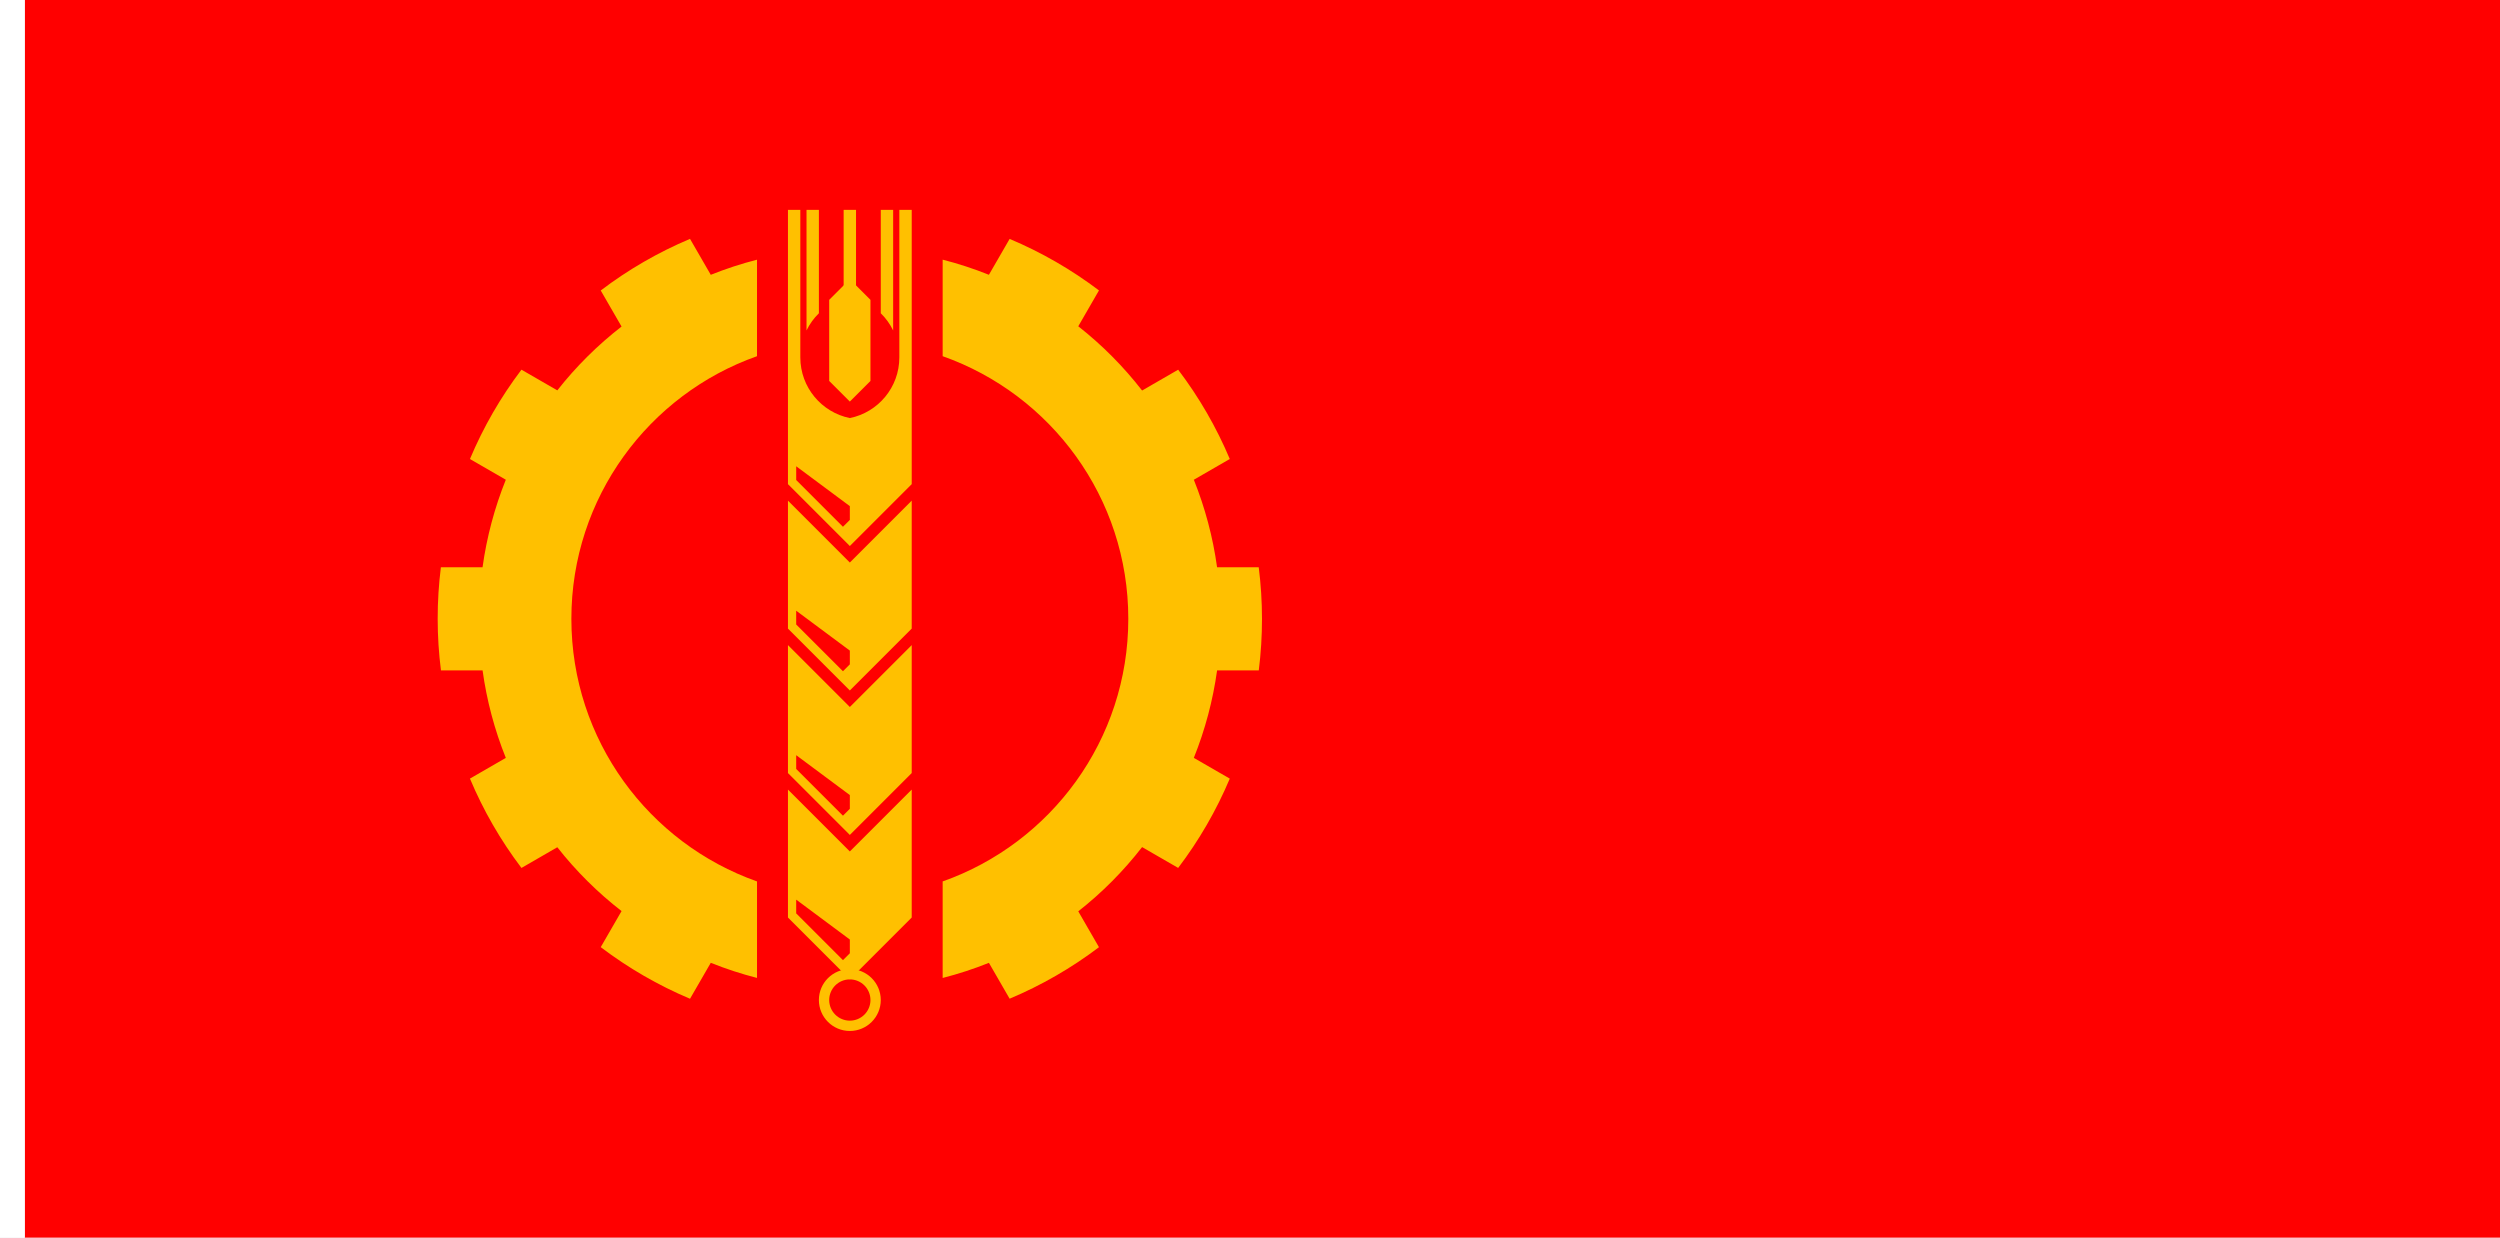
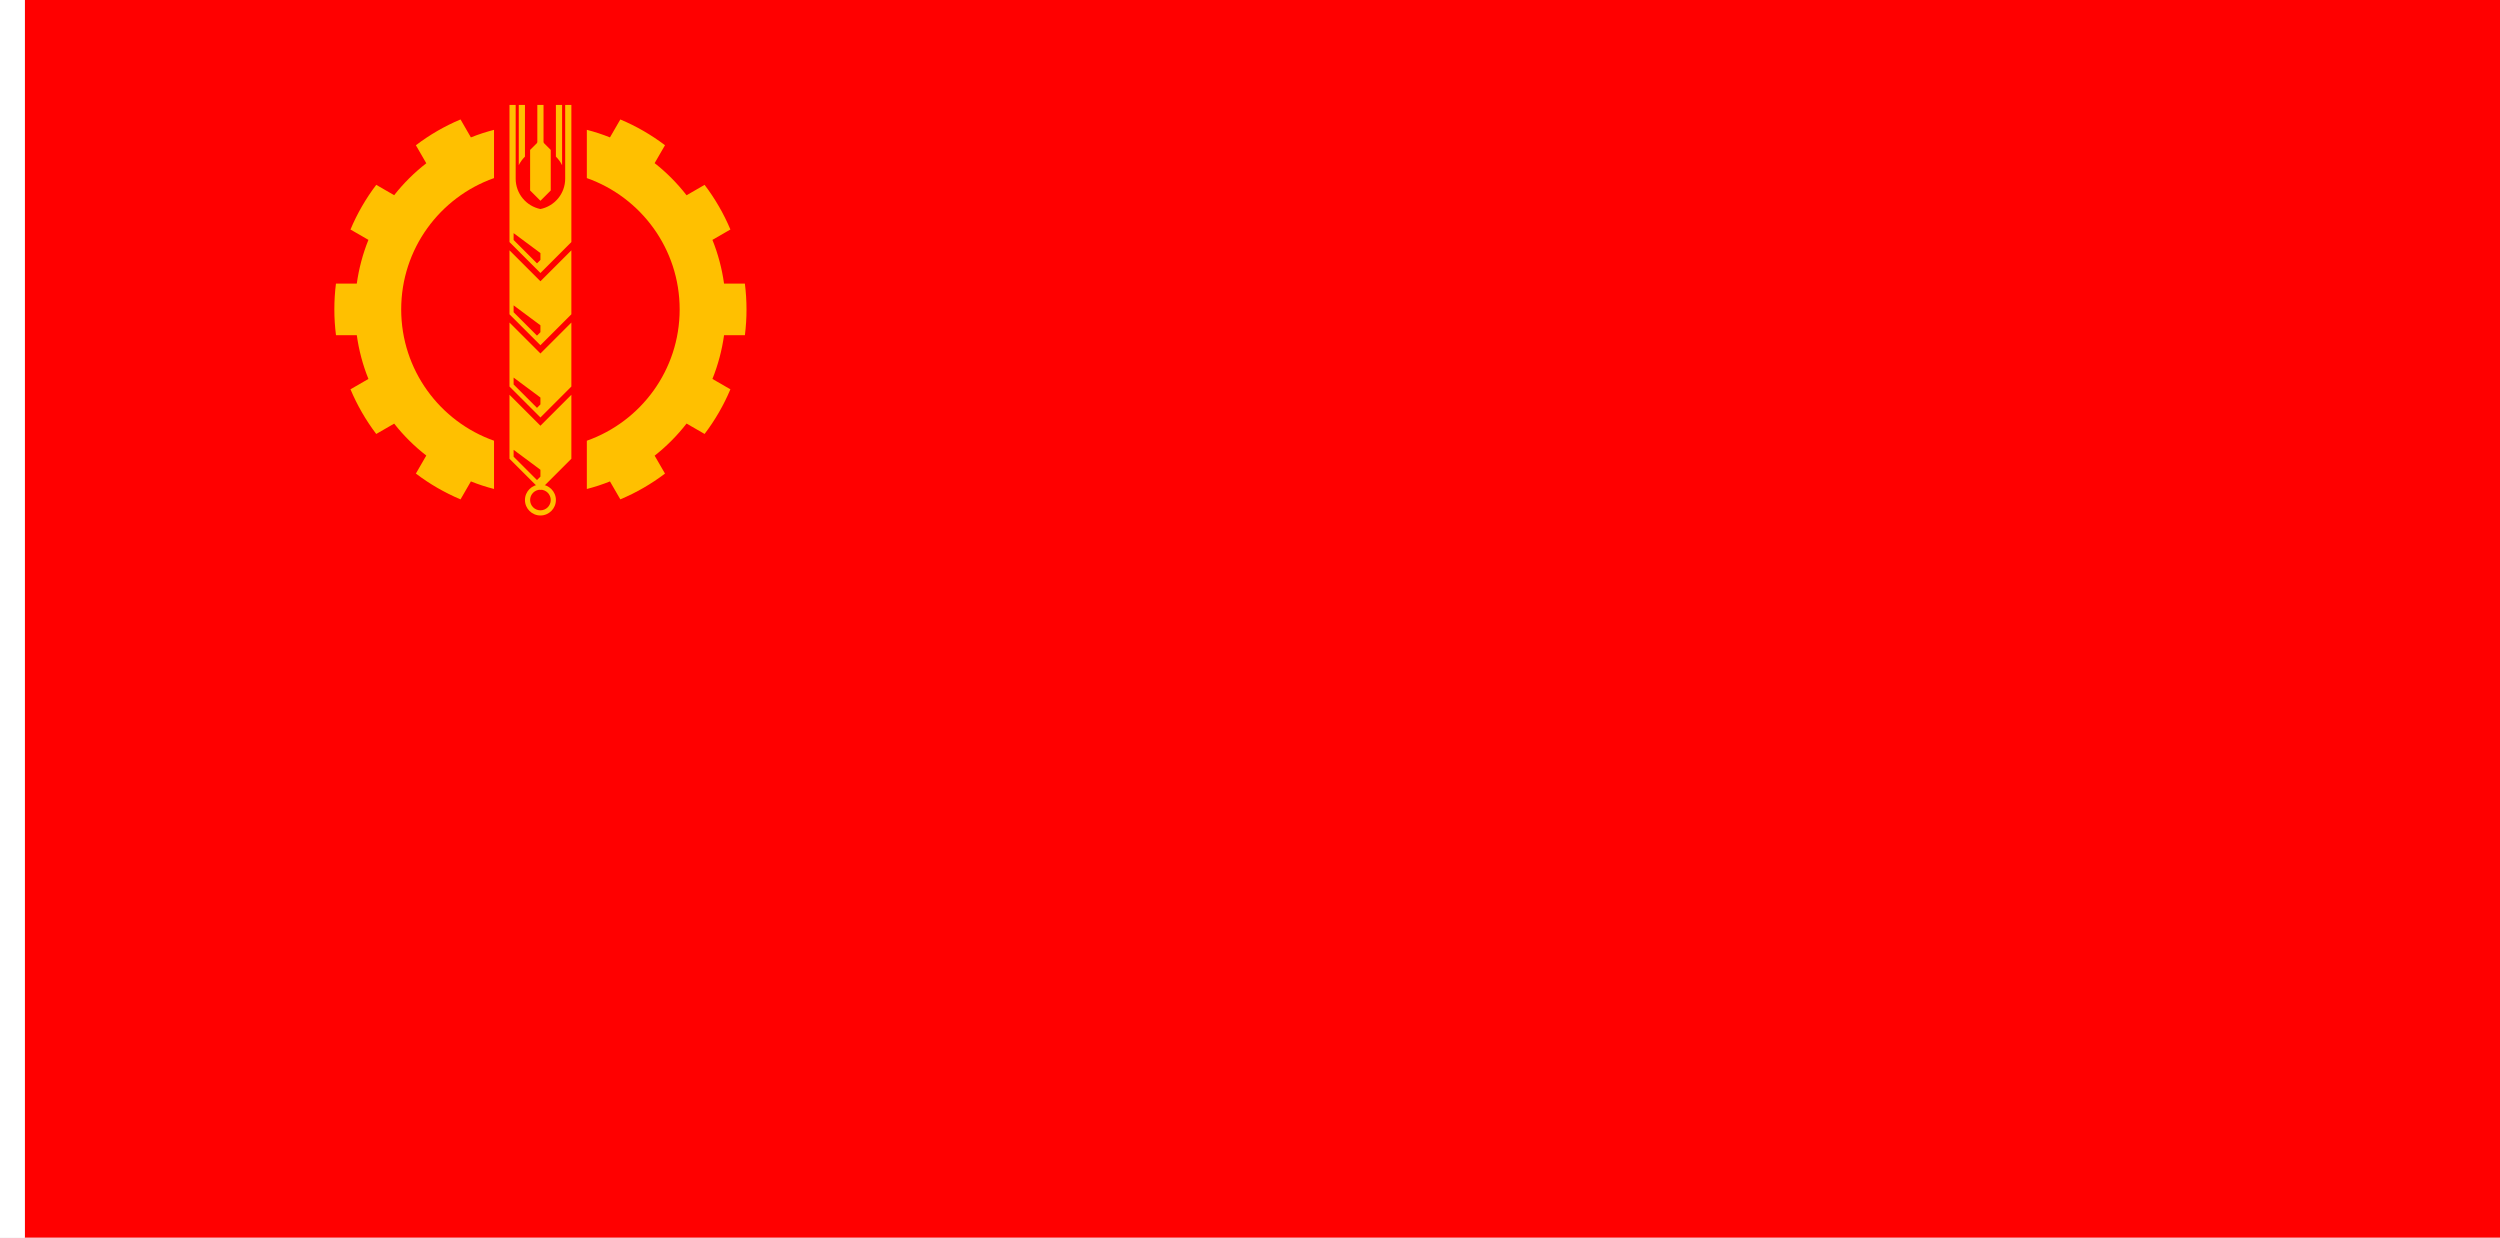
<svg xmlns="http://www.w3.org/2000/svg" width="3636" height="1800" viewBox="0 0 962.025 476.25" version="1.1" id="svg8">
  <defs id="defs2" />
  <g id="layer1" transform="translate(1064.834,-299.2679)">
-     <path id="path882" d="m -1055.31,299.268 v 476.25 h 952.5 v -476.25 z" style="fill:#ff0000;fill-opacity:1;stroke:none;stroke-width:0.265;stroke-linecap:butt;stroke-linejoin:miter;stroke-miterlimit:5.333;stroke-dasharray:none;stroke-opacity:1" />
+     <path id="path1" d="m -1055.31,299.268 v 476.25 h 952.5 v -476.25 z" style="fill:#ff0000;fill-opacity:1;stroke:none;stroke-width:0.265;stroke-linecap:butt;stroke-linejoin:miter;stroke-miterlimit:5.333;stroke-dasharray:none;stroke-opacity:1" />
    <g id="g1068" style="stroke:none;stroke-width:2.381;stroke-miterlimit:4;stroke-dasharray:none;stroke-opacity:1" />
    <path id="path1079" d="m -1064.834,299.268 h 9.525 v 476.25 h -9.525 z" style="fill:#ffffff;fill-opacity:1;stroke:none;stroke-width:0.512px;stroke-linecap:butt;stroke-linejoin:miter;stroke-opacity:1" />
-     <g id="g838" style="fill:#ffc000;fill-opacity:1" transform="translate(79.37501)">
+     <g id="g838" style="fill:#ffc000;fill-opacity:1" transform="matrix(0.5,0,0,0.5,-448.2797,149.6339)">
      <path id="circle868" transform="matrix(0.2645833,0,0,0.2645833,-1064.834,299.2679)" d="m 703.562,347.406 c -46.257,19.495 -89.884,44.717 -129.859,75.076 l 30.279,52.445 c -34.816,27.017 -66.194,58.194 -93.434,92.836 L 458.406,537.658 c -30.312,40.011 -55.483,83.668 -74.924,129.947 l 52.17,30.121 C 419.225,738.612 407.863,781.354 401.82,825 H 341.221 c -6.245,49.807 -6.216,100.201 0.088,150 h 60.545 c 6.01,43.646 17.371,86.388 33.799,127.273 l -52.17,30.121 c 19.441,46.279 44.612,89.936 74.924,129.947 l 52.143,-30.105 c 27.24,34.642 58.618,65.819 93.434,92.836 l -30.279,52.445 c 39.976,30.359 83.603,55.581 129.859,75.076 l 30.188,-52.287 c 21.931,8.808 44.398,16.144 67.25,21.998 V 1281.951 C 643.699,1226.353 531,1076.339 531,900 531,723.661 643.699,573.647 801,518.049 V 377.695 c -22.852,5.854 -45.319,13.19 -67.25,21.998 z m 464.832,0.076 -30.121,52.17 c -21.937,-8.814 -44.414,-16.155 -67.273,-22.014 v 140.41 c 157.301,55.598 270,205.612 270,381.951 0,176.339 -112.699,326.353 -270,381.951 v 140.41 c 22.86,-5.858 45.336,-13.199 67.273,-22.014 l 30.121,52.17 c 46.279,-19.441 89.936,-44.612 129.947,-74.924 l -30.105,-52.143 c 34.642,-27.24 65.819,-58.618 92.836,-93.434 l 52.445,30.279 c 30.359,-39.976 55.581,-83.603 75.076,-129.859 l -52.287,-30.188 c 16.418,-40.879 27.773,-83.613 33.842,-127.25 h 60.631 c 6.245,-49.807 6.216,-100.201 -0.088,-150 h -60.576 c -6.037,-43.637 -17.391,-86.371 -33.809,-127.25 l 52.287,-30.188 c -19.495,-46.257 -44.718,-89.884 -75.076,-129.859 l -52.445,30.279 c -27.017,-34.816 -58.194,-66.194 -92.836,-93.434 l 30.105,-52.143 c -40.011,-30.312 -83.668,-55.483 -129.947,-74.924 z" style="opacity:1;fill:#ffc000;fill-opacity:1;fill-rule:evenodd;stroke:none;stroke-width:1;stroke-linecap:round;stroke-linejoin:round;stroke-miterlimit:5.333;stroke-dasharray:none;stroke-dashoffset:0;stroke-opacity:1" />
      <path id="path942" d="m -829.091,684.089 c 0,6.576 5.331,11.906 11.906,11.906 6.576,0 11.906,-5.331 11.906,-11.906 0,-6.576 -5.331,-11.906 -11.906,-11.906 -6.576,0 -11.906,5.331 -11.906,11.906 z m 19.844,0 c 0,4.384 -3.554,7.938 -7.938,7.938 -4.384,0 -7.938,-3.554 -7.938,-7.938 0,-4.384 3.554,-7.938 7.938,-7.938 4.384,0 7.938,3.554 7.938,7.938 z" style="opacity:1;fill:#ffc000;fill-opacity:1;fill-rule:evenodd;stroke:none;stroke-width:0.024;stroke-linecap:round;stroke-linejoin:round;stroke-miterlimit:5.333;stroke-dasharray:none;stroke-dashoffset:0;stroke-opacity:1" />
      <path style="fill:#ffc000;fill-opacity:1;stroke:none;stroke-width:0.193px;stroke-linecap:butt;stroke-linejoin:miter;stroke-opacity:1" d="m -819.83,501.977 2.646,-2.646 v -5.292 l -20.637,-15.346 v 5.292 z m -21.167,-16.404 V 380.024 h 4.763 v 56.786 c 0,11.52 8.181,21.13 19.05,23.336 10.869,-2.206 19.05,-11.816 19.05,-23.336 v -56.786 h 4.763 v 105.549 l -23.812,23.812 z" id="path986" />
      <path id="path978" d="m -837.822,589.871 20.637,15.346 v 5.292 l -2.646,2.646 -17.992,-17.992 z m -3.175,6.879 23.812,23.812 23.812,-23.812 v -49.239 l -23.812,23.812 -23.812,-23.812 z" style="fill:#ffc000;fill-opacity:1;stroke:none;stroke-width:0.193px;stroke-linecap:butt;stroke-linejoin:miter;stroke-opacity:1" />
      <path id="path988" d="m -837.822,534.282 20.637,15.346 v 5.292 l -2.646,2.646 -17.992,-17.992 z m -3.175,6.879 23.812,23.812 23.812,-23.812 v -49.239 l -23.812,23.812 -23.812,-23.812 z" style="fill:#ffc000;fill-opacity:1;stroke:none;stroke-width:0.193px;stroke-linecap:butt;stroke-linejoin:miter;stroke-opacity:1" />
      <path style="fill:#ffc000;fill-opacity:1;stroke:none;stroke-width:0.193px;stroke-linecap:butt;stroke-linejoin:miter;stroke-opacity:1" d="m -837.822,645.46 20.637,15.346 v 5.292 l -2.646,2.646 -17.992,-17.992 z m -3.175,6.879 23.812,23.812 23.812,-23.812 v -49.239 l -23.812,23.812 -23.812,-23.812 z" id="path990" />
      <path id="path998" d="m -809.247,445.859 -7.938,7.938 -7.938,-7.938 v -31.208 l 7.938,-7.938 7.938,7.938 z" style="fill:#ffc000;fill-opacity:1;stroke:none;stroke-width:0.064px;stroke-linecap:butt;stroke-linejoin:miter;stroke-opacity:1" />
      <path id="path1020" transform="matrix(0.2645833,0,0,0.2645833,-1064.834,299.2679)" d="m 981,305.221 v 150.379 c 7.346,7.204 13.458,15.653 18,25.012 V 305.221 Z" style="fill:#ffc000;fill-opacity:1;stroke:none;stroke-width:0.145px;stroke-linecap:butt;stroke-linejoin:miter;stroke-opacity:1" />
      <path id="path1026" transform="matrix(0.2645833,0,0,0.2645833,-1064.834,299.2679)" d="m 873,305.221 v 175.391 c 4.542,-9.359 10.654,-17.808 18,-25.012 V 305.221 Z" style="fill:#ffc000;fill-opacity:1;stroke:none;stroke-width:0.145px;stroke-linecap:butt;stroke-linejoin:miter;stroke-opacity:1" />
      <path id="path1028" d="m -819.566,380.024 h 4.763 v 56.31 h -4.763 z" style="fill:#ffc000;fill-opacity:1;stroke:none;stroke-width:0.038px;stroke-linecap:butt;stroke-linejoin:miter;stroke-opacity:1" />
    </g>
  </g>
</svg>
